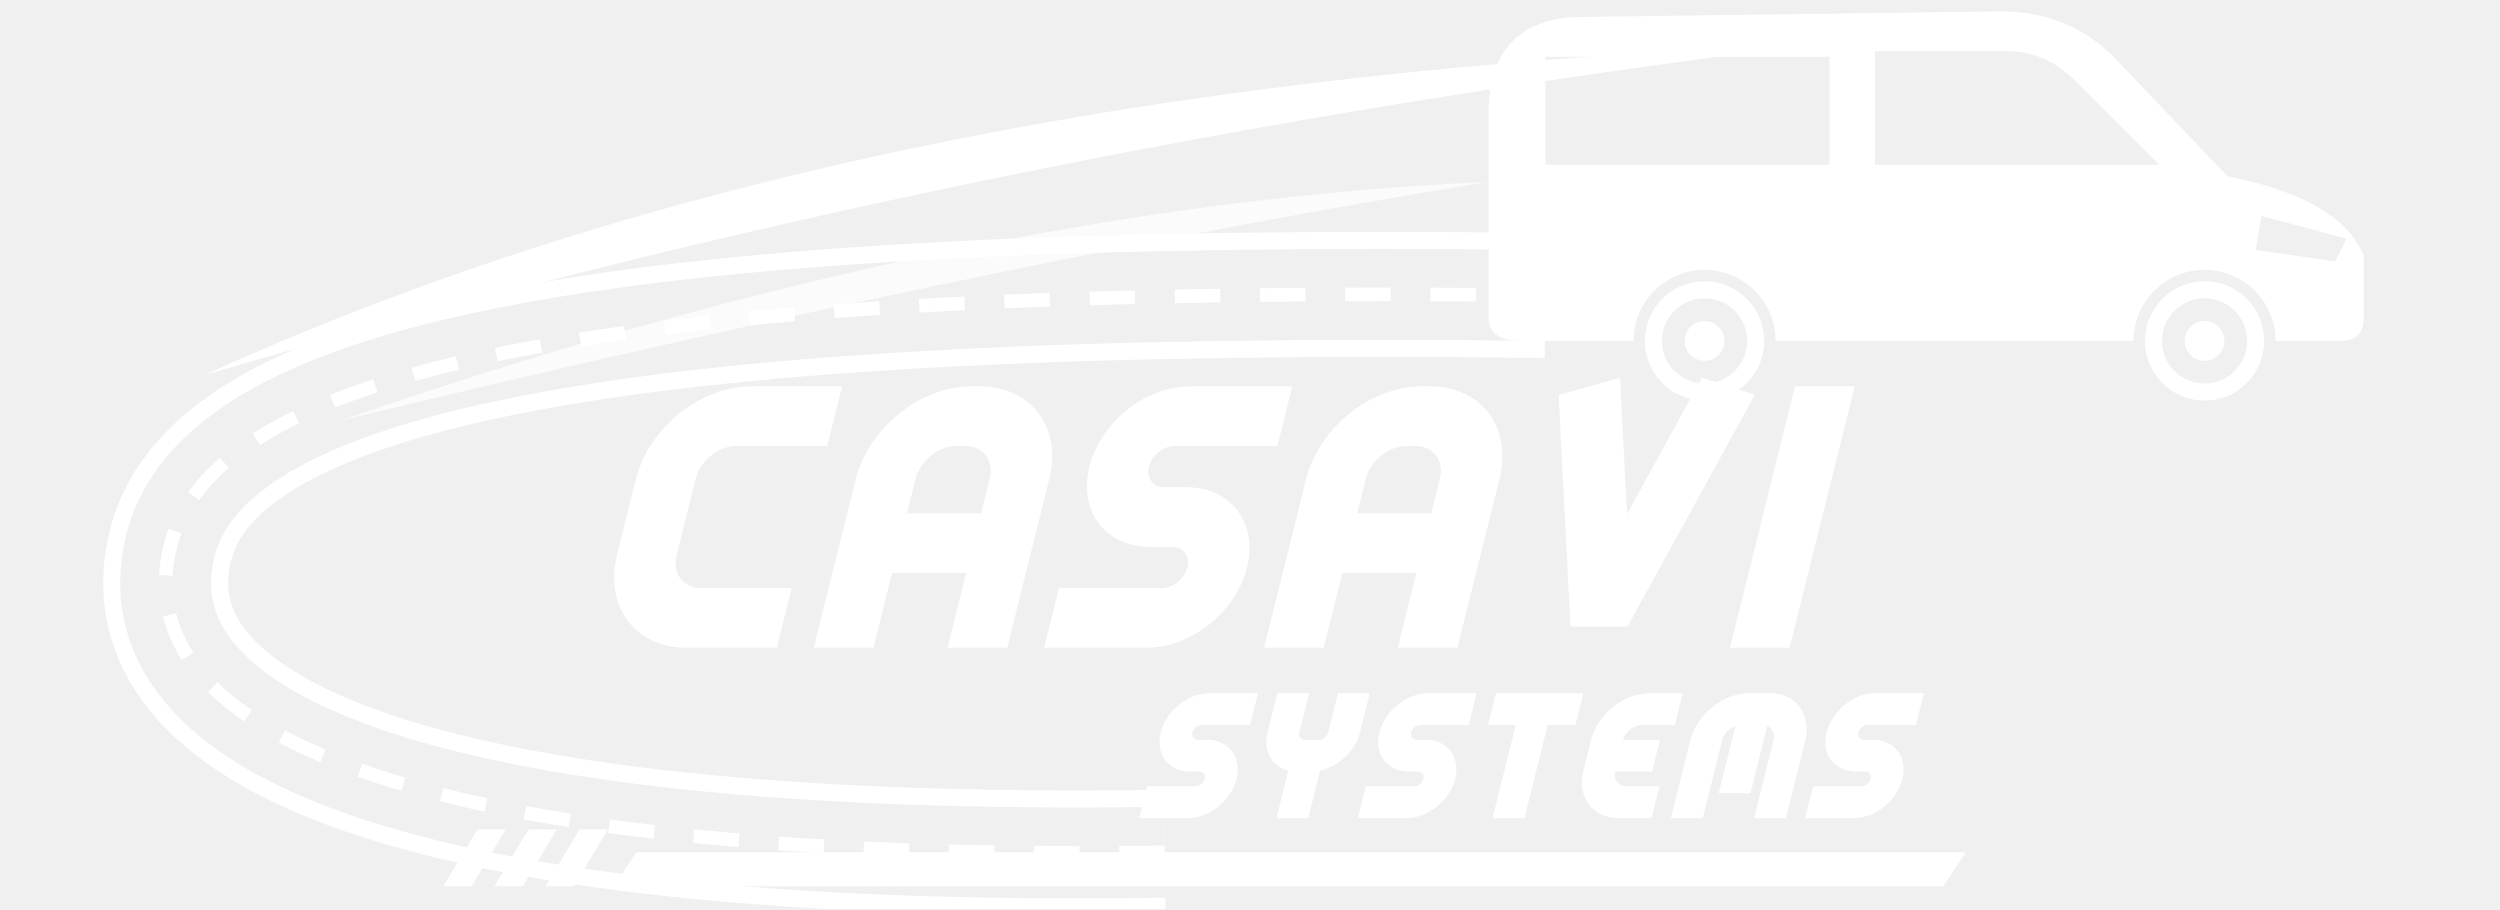
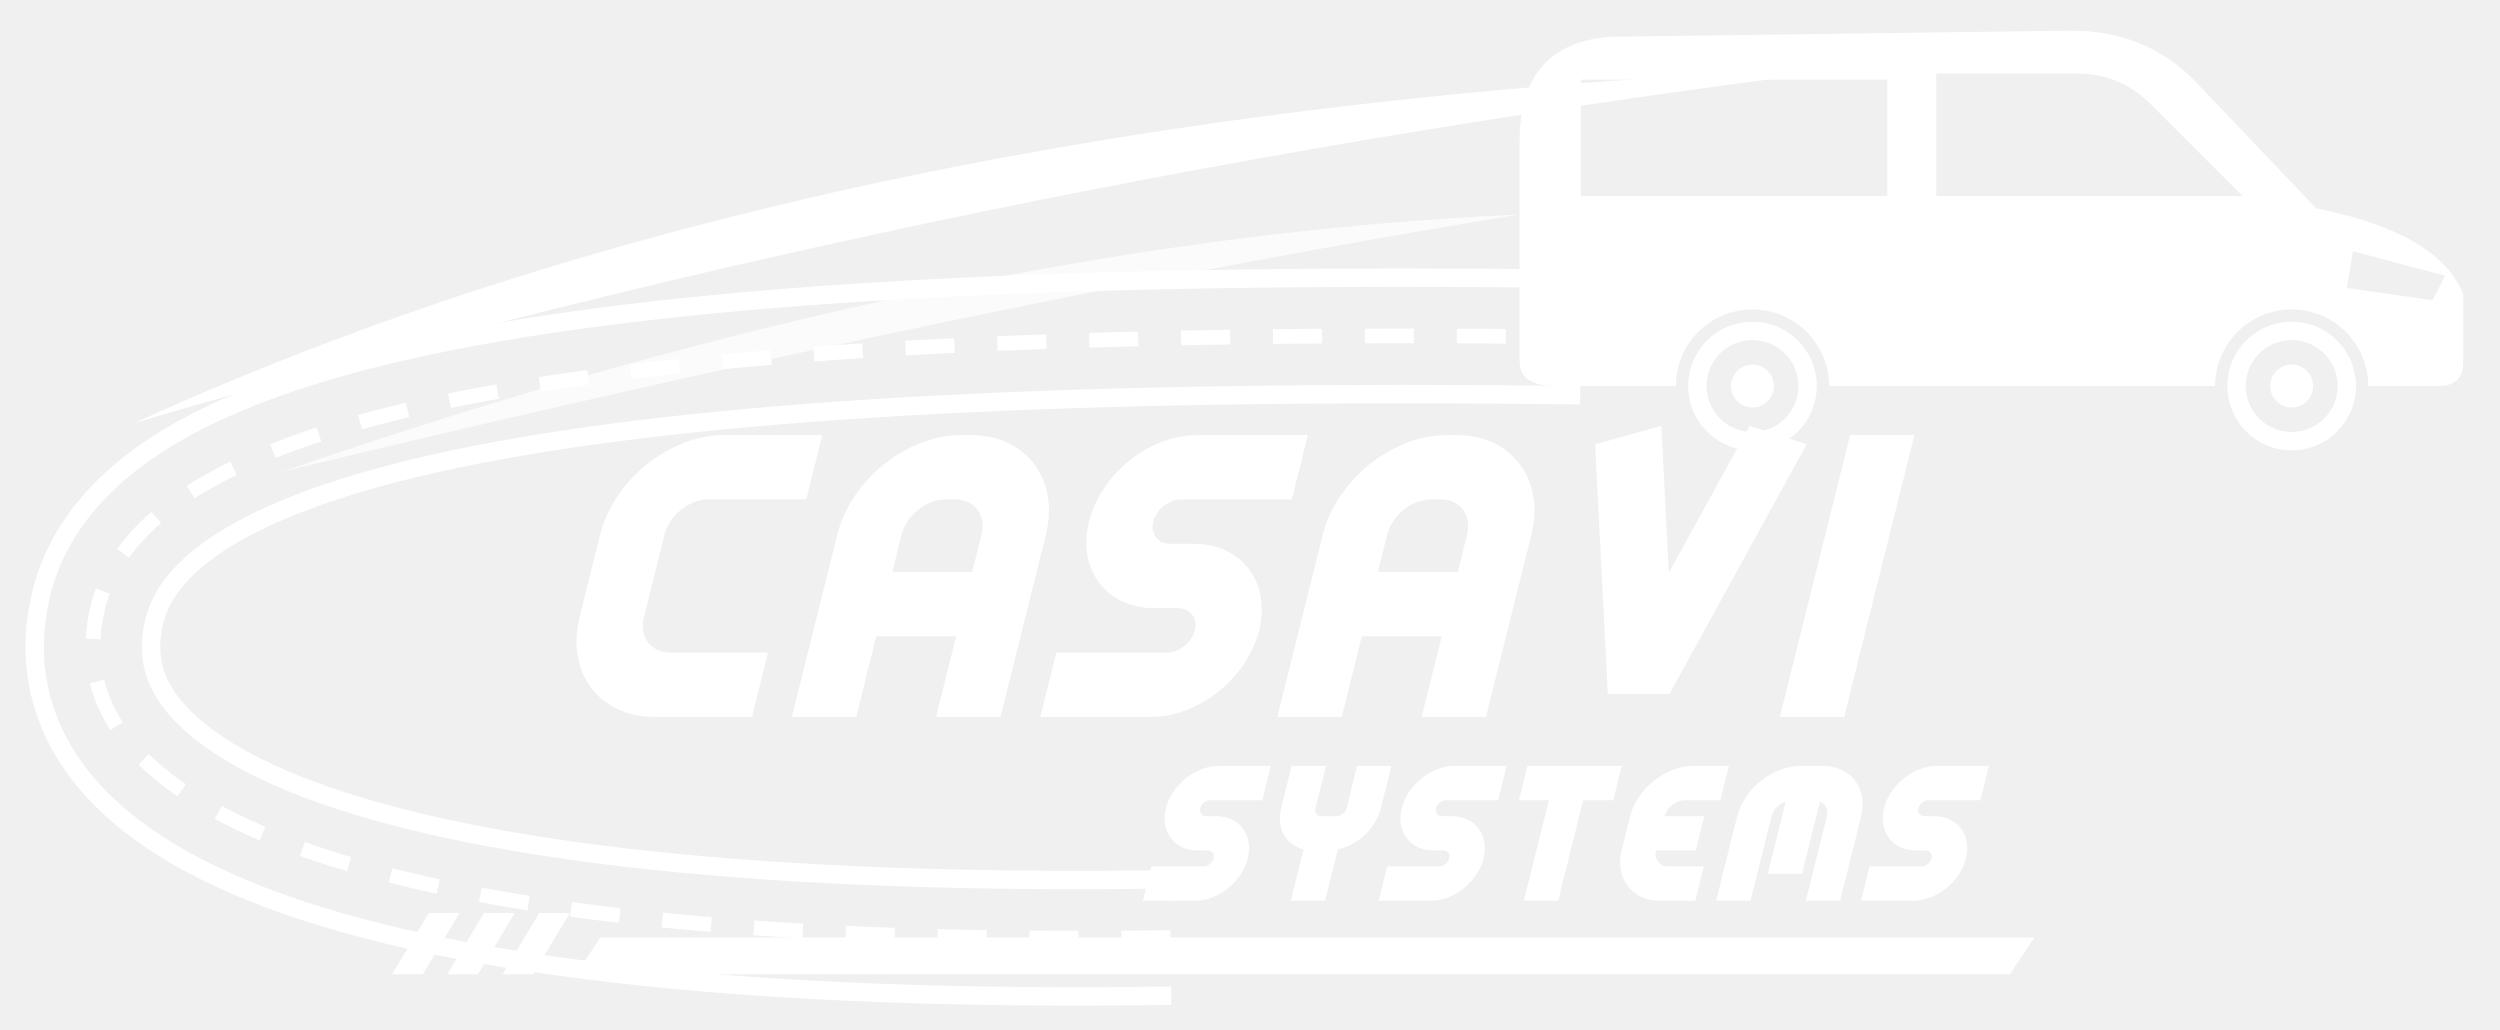
- <svg xmlns="http://www.w3.org/2000/svg" viewBox="0 0 440 160" width="440" height="160" role="img" aria-label="Casavi Systems">
+ <svg xmlns="http://www.w3.org/2000/svg" viewBox="14 -3 408 168" width="408" height="168" role="img" aria-label="Casavi Systems">
  <defs>
-     <mask id="csw-road" maskUnits="userSpaceOnUse" x="0" y="0" width="440" height="160">
+     <mask id="csw-road" maskUnits="userSpaceOnUse" x="0" y="-10" width="440" height="180">
      <path d="M205 150C70 152 22 128 30 96C38 64 110 50 272 52" fill="none" stroke="#fff" stroke-width="22" />
      <path d="M205 150C70 152 22 128 30 96C38 64 110 50 272 52" fill="none" stroke="#000" stroke-width="16" />
      <path d="M205 150C70 152 22 128 30 96C38 64 110 50 272 52" fill="none" stroke="#fff" stroke-width="2.4" stroke-dasharray="8 7" />
    </mask>
-     <mask id="csw-van" maskUnits="userSpaceOnUse" x="0" y="0" width="440" height="160">
+     <mask id="csw-van" maskUnits="userSpaceOnUse" x="0" y="-10" width="440" height="180">
      <path d="M262 60V20Q262 4 277 3L352 2Q364 2 372 10L392 31Q412 35 416 45V56Q416 60 412 60H400A12 12 0 0 0 376 60H312A12 12 0 0 0 288 60H268Q262 60 262 56Z" fill="#fff" />
      <path d="M330 9H353Q360 9 365 14L380 29H330Z" fill="#000" />
      <path d="M272 10H322V29H272Z" fill="#000" />
      <path d="M398 38L413 42L411 46L397 44Z" fill="#000" />
      <circle cx="300" cy="60" r="12.5" fill="#000" />
      <circle cx="388" cy="60" r="12.5" fill="#000" />
    </mask>
  </defs>
  <path d="M36 66Q150 14 318 8Q172 26 36 66Z" fill="#FFFFFF" />
  <path d="M60 74Q170 36 262 32Q176 46 60 74Z" fill="#FFFFFF" opacity=".7" />
-   <rect width="440" height="160" fill="#FFFFFF" mask="url(#csw-road)" />
-   <rect width="440" height="160" fill="#FFFFFF" mask="url(#csw-van)" />
+   <rect y="-10" width="440" height="180" fill="#FFFFFF" mask="url(#csw-road)" />
+   <rect y="-10" width="440" height="180" fill="#FFFFFF" mask="url(#csw-van)" />
  <circle cx="300" cy="60" r="9" fill="none" stroke="#FFFFFF" stroke-width="3" />
  <circle cx="300" cy="60" r="3.5" fill="#FFFFFF" />
  <circle cx="388" cy="60" r="9" fill="none" stroke="#FFFFFF" stroke-width="3" />
  <circle cx="388" cy="60" r="3.5" fill="#FFFFFF" />
  <g transform="translate(116 68) skewX(-14)" fill="none" stroke="#FFFFFF" stroke-width="10.5" stroke-linejoin="miter" stroke-miterlimit="2">
    <path transform="translate(0.00 0)" d="M32.2 5.25H16.25A11 11 0 0 0 5.25 16.25V29.75A11 11 0 0 0 16.25 40.75H32.2" />
    <path transform="translate(38.70 0)" d="M5.25 46V16.25A11 11 0 0 1 16.25 5.25H17.79A11 11 0 0 1 28.79 16.25V46M5.25 27.6H28.79" />
    <path transform="translate(79.24 0)" d="M32.2 5.25H14.12A8.88 8.88 0 0 0 5.25 14.12V14.12A8.88 8.88 0 0 0 14.12 23H18.07A8.88 8.88 0 0 1 26.95 31.88V31.88A8.88 8.88 0 0 1 18.07 40.75H0" />
    <path transform="translate(117.94 0)" d="M5.25 46V16.25A11 11 0 0 1 16.25 5.25H17.79A11 11 0 0 1 28.79 16.25V46M5.25 27.6H28.79" />
    <path transform="translate(158.48 0)" d="M5.25 0L17.48 40.75L29.71 0" />
    <path transform="translate(199.94 0)" d="M5.25 0V46" />
  </g>
  <g transform="translate(206 122) skewX(-14)" fill="none" stroke="#FFFFFF" stroke-width="5.6" stroke-linejoin="miter" stroke-miterlimit="2">
    <path transform="translate(0.00 0)" d="M15.4 2.8H6.9A4.1 4.1 0 0 0 2.8 6.9V6.9A4.1 4.1 0 0 0 6.9 11H8.5A4.1 4.1 0 0 1 12.6 15.1V15.1A4.1 4.1 0 0 1 8.5 19.2H0" />
    <path transform="translate(18.80 0)" d="M2.8 0V6.9A4.1 4.1 0 0 0 6.9 11H9.38A4.1 4.1 0 0 0 13.48 6.9V0M8.14 11V22" />
    <path transform="translate(38.48 0)" d="M15.4 2.8H6.9A4.1 4.1 0 0 0 2.8 6.9V6.9A4.1 4.1 0 0 0 6.9 11H8.5A4.1 4.1 0 0 1 12.6 15.1V15.1A4.1 4.1 0 0 1 8.5 19.2H0" />
    <path transform="translate(57.28 0)" d="M0 2.8H15.4M7.7 2.8V22" />
    <path transform="translate(76.08 0)" d="M14.08 2.8H8.3A5.5 5.5 0 0 0 2.8 8.3V13.7A5.5 5.5 0 0 0 8.3 19.2H14.08M2.8 11H12.12" />
    <path transform="translate(93.56 0)" d="M2.8 22V8.3A5.5 5.5 0 0 1 8.3 2.8H11.94A5.5 5.5 0 0 1 17.44 8.3V22M10.12 2.8V17.6" />
    <path transform="translate(117.20 0)" d="M15.4 2.8H6.9A4.1 4.1 0 0 0 2.8 6.9V6.9A4.1 4.1 0 0 0 6.9 11H8.5A4.1 4.1 0 0 1 12.6 15.1V15.1A4.1 4.1 0 0 1 8.5 19.2H0" />
  </g>
  <path d="M112 150H346L342 156H108Z" fill="#FFFFFF" />
  <path d="M84 146H89L83 156H78Z" fill="#FFFFFF" />
  <path d="M93 146H98L92 156H87Z" fill="#FFFFFF" />
  <path d="M102 146H107L101 156H96Z" fill="#FFFFFF" />
</svg>
